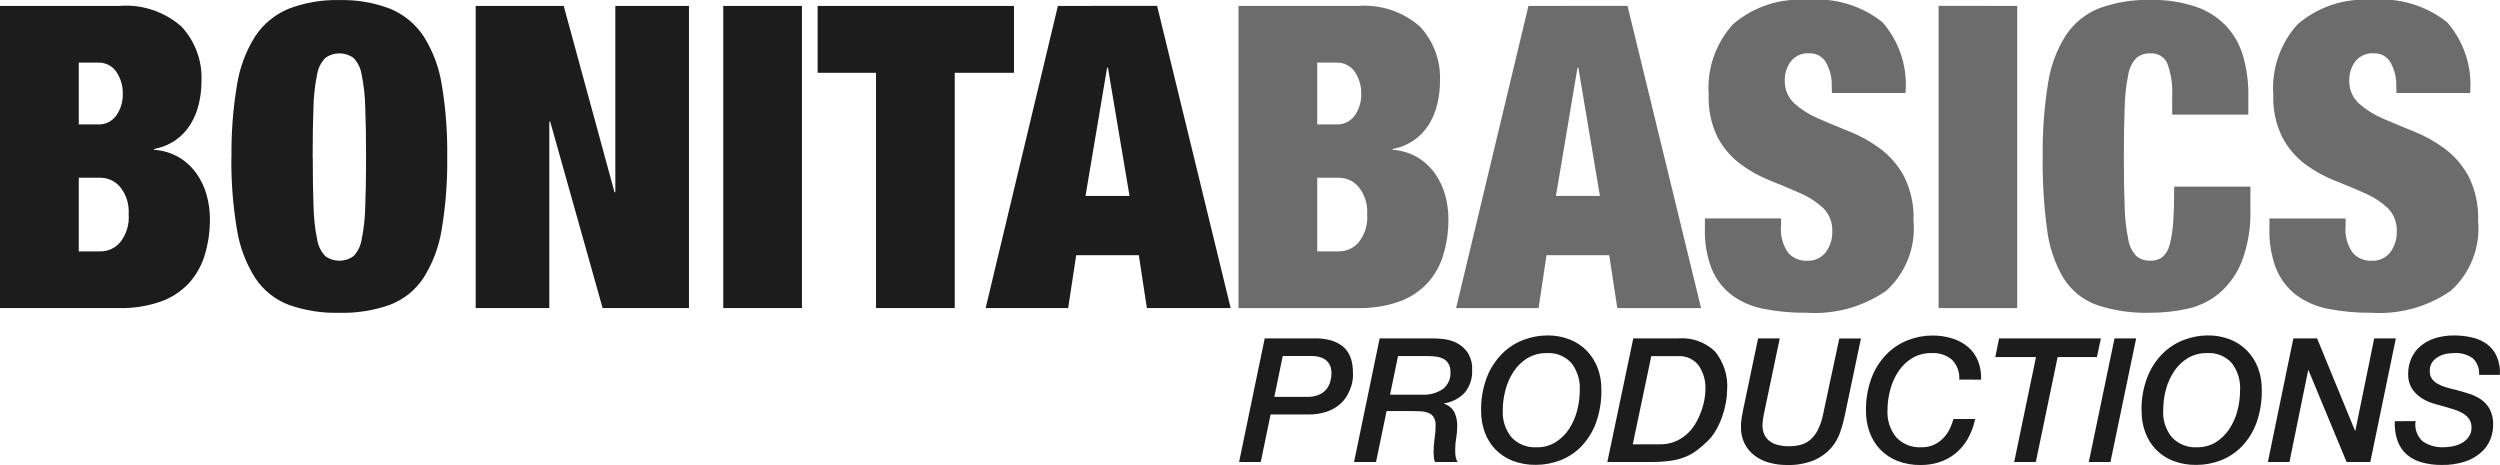
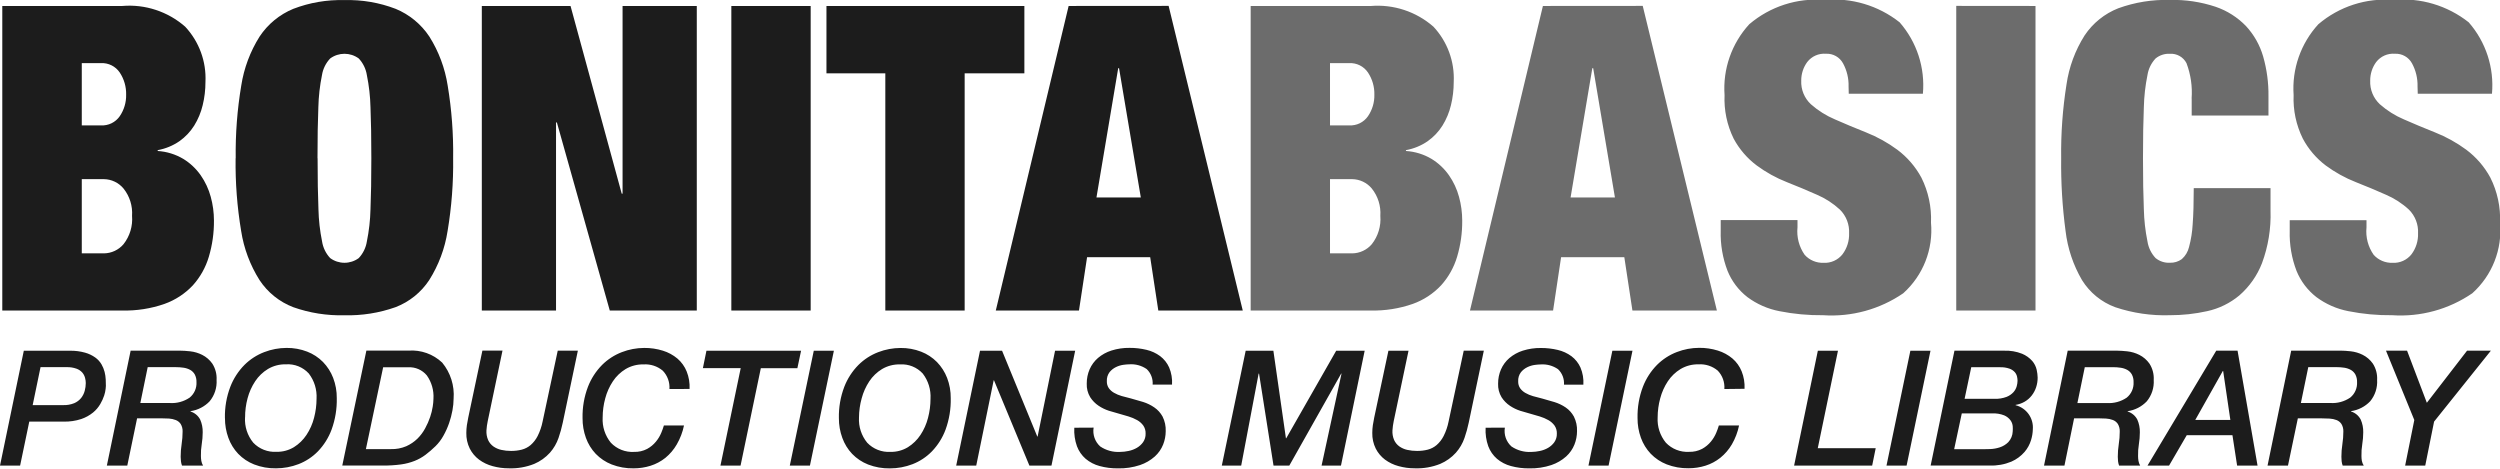
- <svg xmlns="http://www.w3.org/2000/svg" width="129.962" height="24.169" viewBox="0 0 129.962 24.169">
-   <g id="Logo" transform="translate(-894.705 -61.984)">
-     <path id="Path_9" data-name="Path 9" d="M83.451,2.574h2.583a2.96,2.96,0,0,1,.846.1,1.846,1.846,0,0,1,.567.27,1.244,1.244,0,0,1,.347.378,1.672,1.672,0,0,1,.175.427,2.122,2.122,0,0,1,.063.423q.009.207.009.36,0,.009-.013.162a1.884,1.884,0,0,1-.081.373,2.458,2.458,0,0,1-.212.477,1.752,1.752,0,0,1-.4.477,2.134,2.134,0,0,1-.661.365,2.934,2.934,0,0,1-.986.144H83.757L83.244,9H82.119Zm.5,3.042h1.7a1.515,1.515,0,0,0,.625-.113,1,1,0,0,0,.387-.293,1.113,1.113,0,0,0,.2-.4,1.7,1.7,0,0,0,.059-.437,1.128,1.128,0,0,0-.04-.288.747.747,0,0,0-.153-.288.8.8,0,0,0-.324-.22,1.5,1.5,0,0,0-.553-.085H84.387ZM89.966,5.5h1.647a1.765,1.765,0,0,0,1.112-.3,1.04,1.04,0,0,0,.382-.868.859.859,0,0,0-.095-.428.659.659,0,0,0-.257-.257,1.091,1.091,0,0,0-.369-.121,2.87,2.87,0,0,0-.432-.031H90.381Zm-.54-2.925h2.781q.207,0,.549.036a1.975,1.975,0,0,1,.671.2,1.543,1.543,0,0,1,.567.491,1.531,1.531,0,0,1,.239.913A1.713,1.713,0,0,1,93.846,5.4a1.844,1.844,0,0,1-1.071.554v.018a.916.916,0,0,1,.544.455,1.668,1.668,0,0,1,.14.707A4.154,4.154,0,0,1,93.4,7.8a3.552,3.552,0,0,0-.045.666,1.64,1.64,0,0,0,.022.27A.783.783,0,0,0,93.477,9H92.3a1.1,1.1,0,0,1-.058-.243,2.2,2.2,0,0,1-.014-.252A4.581,4.581,0,0,1,92.28,7.8a4.523,4.523,0,0,0,.054-.7.766.766,0,0,0-.1-.432.583.583,0,0,0-.274-.22,1.265,1.265,0,0,0-.387-.081q-.216-.014-.441-.014H89.786L89.238,9H88.095Zm6.4,3.735a2.043,2.043,0,0,0,.459,1.413,1.66,1.66,0,0,0,1.305.513,1.807,1.807,0,0,0,.977-.261,2.311,2.311,0,0,0,.7-.684,3.125,3.125,0,0,0,.423-.954,4.2,4.2,0,0,0,.139-1.071,2.112,2.112,0,0,0-.437-1.413,1.59,1.59,0,0,0-1.282-.513,1.888,1.888,0,0,0-1,.261,2.274,2.274,0,0,0-.711.684,3.207,3.207,0,0,0-.428.954A4.075,4.075,0,0,0,95.826,6.309ZM94.7,6.345A4.637,4.637,0,0,1,95,4.595a3.569,3.569,0,0,1,.792-1.224A3.179,3.179,0,0,1,96.9,2.655a3.488,3.488,0,0,1,1.246-.234,3.1,3.1,0,0,1,1.152.207,2.516,2.516,0,0,1,.887.581,2.642,2.642,0,0,1,.567.886,3.063,3.063,0,0,1,.2,1.134,4.823,4.823,0,0,1-.288,1.755A3.527,3.527,0,0,1,99.9,8.2a3.056,3.056,0,0,1-1.089.715,3.5,3.5,0,0,1-1.26.234,3.229,3.229,0,0,1-1.224-.216,2.524,2.524,0,0,1-.891-.594,2.557,2.557,0,0,1-.549-.891A3.178,3.178,0,0,1,94.7,6.345Zm7.884,1.737h1.4a2.029,2.029,0,0,0,.851-.166,2.166,2.166,0,0,0,.625-.423,2.435,2.435,0,0,0,.437-.58,3.976,3.976,0,0,0,.279-.635,3.453,3.453,0,0,0,.144-.585,3.158,3.158,0,0,0,.04-.437,2.036,2.036,0,0,0-.369-1.3,1.263,1.263,0,0,0-1.044-.459h-1.4Zm.027-5.508h2.358a2.479,2.479,0,0,1,1.881.67,2.83,2.83,0,0,1,.639,2.021,3.72,3.72,0,0,1-.063.643,4.73,4.73,0,0,1-.189.72,4.328,4.328,0,0,1-.315.7,2.533,2.533,0,0,1-.45.589,5.879,5.879,0,0,1-.558.481,2.673,2.673,0,0,1-.6.338,3.308,3.308,0,0,1-.76.2A7.2,7.2,0,0,1,103.521,9h-2.259Zm6.489,0h1.125L109.4,6.507q-.027.126-.045.257t-.027.266a1.2,1.2,0,0,0,.095.544.9.9,0,0,0,.292.355,1.227,1.227,0,0,0,.441.194,2.427,2.427,0,0,0,.549.058,2.355,2.355,0,0,0,.6-.072,1.262,1.262,0,0,0,.5-.257,1.68,1.68,0,0,0,.391-.5,3.174,3.174,0,0,0,.279-.814l.846-3.96h1.125l-.846,4.032a7,7,0,0,1-.234.846,2.464,2.464,0,0,1-.481.828,2.5,2.5,0,0,1-.878.626,3.485,3.485,0,0,1-1.422.247,3.342,3.342,0,0,1-.909-.122,2.271,2.271,0,0,1-.756-.365,1.785,1.785,0,0,1-.518-.616,1.883,1.883,0,0,1-.194-.877,2.96,2.96,0,0,1,.032-.437q.032-.212.076-.427Zm10.458,2.142a1.341,1.341,0,0,0-.373-1.026,1.513,1.513,0,0,0-1.076-.351,1.888,1.888,0,0,0-1,.261,2.274,2.274,0,0,0-.711.684,3.207,3.207,0,0,0-.428.954,4.075,4.075,0,0,0-.144,1.071,2.043,2.043,0,0,0,.459,1.413,1.66,1.66,0,0,0,1.305.513,1.472,1.472,0,0,0,.729-.167,1.68,1.68,0,0,0,.49-.4,1.966,1.966,0,0,0,.3-.49,3.867,3.867,0,0,0,.148-.414h1.125a3.529,3.529,0,0,1-.4,1.062,2.747,2.747,0,0,1-.644.747,2.563,2.563,0,0,1-.828.441,3.125,3.125,0,0,1-.949.144,3.229,3.229,0,0,1-1.224-.216,2.524,2.524,0,0,1-.891-.594,2.557,2.557,0,0,1-.549-.891,3.178,3.178,0,0,1-.189-1.107,4.637,4.637,0,0,1,.3-1.751,3.569,3.569,0,0,1,.792-1.224,3.179,3.179,0,0,1,1.107-.715,3.488,3.488,0,0,1,1.246-.234,3.4,3.4,0,0,1,1.044.153,2.338,2.338,0,0,1,.815.441,1.881,1.881,0,0,1,.517.72,2.328,2.328,0,0,1,.162.981Zm2.07-2.142h5.292l-.207.972h-2.043L123.537,9h-1.125l1.134-5.454h-2.115Zm6,0h1.125L127.416,9h-1.125Zm2.529,3.735a2.043,2.043,0,0,0,.459,1.413,1.66,1.66,0,0,0,1.3.513,1.807,1.807,0,0,0,.977-.261,2.311,2.311,0,0,0,.7-.684,3.125,3.125,0,0,0,.423-.954,4.2,4.2,0,0,0,.139-1.071,2.112,2.112,0,0,0-.436-1.413,1.59,1.59,0,0,0-1.283-.513,1.888,1.888,0,0,0-1,.261,2.274,2.274,0,0,0-.711.684,3.207,3.207,0,0,0-.427.954A4.075,4.075,0,0,0,130.161,6.309Zm-1.125.036a4.637,4.637,0,0,1,.3-1.751,3.569,3.569,0,0,1,.792-1.224,3.179,3.179,0,0,1,1.107-.715,3.488,3.488,0,0,1,1.246-.234,3.1,3.1,0,0,1,1.152.207,2.516,2.516,0,0,1,.886.581,2.642,2.642,0,0,1,.567.886,3.063,3.063,0,0,1,.2,1.134A4.823,4.823,0,0,1,135,6.984a3.527,3.527,0,0,1-.765,1.219,3.056,3.056,0,0,1-1.089.715,3.5,3.5,0,0,1-1.26.234,3.229,3.229,0,0,1-1.224-.216,2.524,2.524,0,0,1-.891-.594,2.557,2.557,0,0,1-.549-.891A3.178,3.178,0,0,1,129.036,6.345Zm7.893-3.771h1.233l1.971,4.8h.018l.981-4.8h1.125L140.925,9h-1.233l-1.98-4.77h-.018L136.722,9H135.6Zm6.354,4.3a1.164,1.164,0,0,0,.369,1.053,1.8,1.8,0,0,0,1.107.306,2.343,2.343,0,0,0,.481-.054,1.532,1.532,0,0,0,.464-.175,1.123,1.123,0,0,0,.346-.315.8.8,0,0,0,.14-.482.747.747,0,0,0-.131-.45,1.078,1.078,0,0,0-.342-.3,2.388,2.388,0,0,0-.49-.207q-.279-.085-.576-.166-.216-.054-.513-.148a2.316,2.316,0,0,1-.576-.279,1.645,1.645,0,0,1-.473-.481,1.36,1.36,0,0,1-.193-.756,1.97,1.97,0,0,1,.162-.8,1.775,1.775,0,0,1,.468-.635,2.186,2.186,0,0,1,.751-.414,3.2,3.2,0,0,1,1.012-.148,3.964,3.964,0,0,1,.945.108A2.085,2.085,0,0,1,147,2.88a1.626,1.626,0,0,1,.5.635,2.122,2.122,0,0,1,.162.958h-1.08a1.083,1.083,0,0,0-.333-.868,1.525,1.525,0,0,0-.981-.266,2.668,2.668,0,0,0-.324.027,1.367,1.367,0,0,0-.414.126,1.056,1.056,0,0,0-.36.283.773.773,0,0,0-.153.509.655.655,0,0,0,.108.387.919.919,0,0,0,.292.261,1.929,1.929,0,0,0,.428.18q.243.072.513.135.342.09.688.2a2.351,2.351,0,0,1,.63.3,1.472,1.472,0,0,1,.459.509,1.675,1.675,0,0,1,.176.819,2.04,2.04,0,0,1-.144.747,1.8,1.8,0,0,1-.464.666,2.4,2.4,0,0,1-.828.482,3.647,3.647,0,0,1-1.238.184,3.749,3.749,0,0,1-1.026-.13,2.026,2.026,0,0,1-.779-.4,1.734,1.734,0,0,1-.486-.707,2.655,2.655,0,0,1-.148-1.035Z" transform="translate(877 77)" fill="#1c1c1c" />
-     <path id="Path_8" data-name="Path 8" d="M-27.819-2.948V-6.776h1.144a1.335,1.335,0,0,1,1.012.484,2.025,2.025,0,0,1,.44,1.408,2.09,2.09,0,0,1-.44,1.463,1.347,1.347,0,0,1-1.012.473Zm0-6.6V-12.76h.99a1.1,1.1,0,0,1,.968.484,1.981,1.981,0,0,1,.33,1.144,1.893,1.893,0,0,1-.33,1.111,1.105,1.105,0,0,1-.968.473Zm-4.092-6.16V0h6.182a6.174,6.174,0,0,0,2.178-.341A3.713,3.713,0,0,0-22.088-1.3a3.826,3.826,0,0,0,.825-1.474A6.332,6.332,0,0,0-21-4.642a4.621,4.621,0,0,0-.165-1.221,3.579,3.579,0,0,0-.517-1.111,3.024,3.024,0,0,0-.9-.847,2.947,2.947,0,0,0-1.32-.407v-.044a2.875,2.875,0,0,0,1.122-.462,2.826,2.826,0,0,0,.759-.8,3.569,3.569,0,0,0,.44-1.056,5.015,5.015,0,0,0,.143-1.2,3.9,3.9,0,0,0-1.045-2.849,4.368,4.368,0,0,0-3.245-1.067ZM-14.289-12.5-15.411-5.83h2.288L-14.245-12.5Zm2.6-3.212L-7.865,0h-4.356l-.418-2.75H-15.9L-16.313,0H-20.6l3.762-15.708Zm10.626,4.532H2.761a4.927,4.927,0,0,0-1.2-3.685,5.462,5.462,0,0,0-3.883-1.155,5.323,5.323,0,0,0-3.872,1.254A4.9,4.9,0,0,0-7.469-11.11,4.634,4.634,0,0,0-7-8.866,4.228,4.228,0,0,0-5.808-7.48a6.805,6.805,0,0,0,1.551.858q.836.33,1.551.649a4.156,4.156,0,0,1,1.188.77,1.607,1.607,0,0,1,.473,1.221A1.707,1.707,0,0,1-1.386-2.9a1.165,1.165,0,0,1-.979.44,1.254,1.254,0,0,1-.968-.407A2.1,2.1,0,0,1-3.707-4.29v-.374h-3.96v.55a5.341,5.341,0,0,0,.352,2.068A3.274,3.274,0,0,0-6.292-.693a4.046,4.046,0,0,0,1.65.726A10.877,10.877,0,0,0-2.387.242,6.538,6.538,0,0,0,1.749-.891a4.367,4.367,0,0,0,1.43-3.641,4.759,4.759,0,0,0-.495-2.321A4.42,4.42,0,0,0,1.441-8.294,7.172,7.172,0,0,0-.165-9.185q-.858-.341-1.606-.671a4.563,4.563,0,0,1-1.243-.781,1.57,1.57,0,0,1-.5-1.221,1.6,1.6,0,0,1,.308-.957,1.11,1.11,0,0,1,.968-.429.948.948,0,0,1,.88.495,2.359,2.359,0,0,1,.286,1.2Zm5.544-4.532V0H8.569V-15.708Zm12.144,4.774v.88h3.96v-.99a7.126,7.126,0,0,0-.275-2.057,3.9,3.9,0,0,0-.88-1.562,3.952,3.952,0,0,0-1.573-1,6.922,6.922,0,0,0-2.354-.352,7.23,7.23,0,0,0-2.662.429,3.731,3.731,0,0,0-1.738,1.4,6.447,6.447,0,0,0-.935,2.53,22.383,22.383,0,0,0-.275,3.806A25.959,25.959,0,0,0,10.12-4.1a6.539,6.539,0,0,0,.847,2.53,3.4,3.4,0,0,0,1.716,1.4A8.031,8.031,0,0,0,15.5.242,8.8,8.8,0,0,0,17.424.033a3.878,3.878,0,0,0,1.661-.814,4.227,4.227,0,0,0,1.166-1.661,7.1,7.1,0,0,0,.44-2.706V-6.314h-3.96q0,1.122-.055,1.859a5.725,5.725,0,0,1-.187,1.177,1.2,1.2,0,0,1-.374.627.978.978,0,0,1-.616.187,1.076,1.076,0,0,1-.737-.242,1.615,1.615,0,0,1-.418-.858,9.415,9.415,0,0,1-.187-1.661q-.044-1.045-.044-2.629t.044-2.629a9.415,9.415,0,0,1,.187-1.661A1.615,1.615,0,0,1,14.762-13a1.076,1.076,0,0,1,.737-.242.9.9,0,0,1,.858.484A4.27,4.27,0,0,1,16.621-10.934Zm11.66-.242h3.828a4.927,4.927,0,0,0-1.2-3.685,5.462,5.462,0,0,0-3.883-1.155,5.323,5.323,0,0,0-3.872,1.254,4.9,4.9,0,0,0-1.276,3.652,4.634,4.634,0,0,0,.473,2.244A4.228,4.228,0,0,0,23.54-7.48a6.805,6.805,0,0,0,1.551.858q.836.33,1.551.649a4.156,4.156,0,0,1,1.188.77A1.607,1.607,0,0,1,28.3-3.982,1.707,1.707,0,0,1,27.962-2.9a1.165,1.165,0,0,1-.979.44,1.254,1.254,0,0,1-.968-.407,2.1,2.1,0,0,1-.374-1.419v-.374h-3.96v.55a5.341,5.341,0,0,0,.352,2.068A3.274,3.274,0,0,0,23.056-.693a4.046,4.046,0,0,0,1.65.726,10.877,10.877,0,0,0,2.255.209A6.538,6.538,0,0,0,31.1-.891a4.367,4.367,0,0,0,1.43-3.641,4.759,4.759,0,0,0-.5-2.321,4.42,4.42,0,0,0-1.243-1.441,7.172,7.172,0,0,0-1.606-.891q-.858-.341-1.606-.671a4.563,4.563,0,0,1-1.243-.781,1.57,1.57,0,0,1-.5-1.221,1.6,1.6,0,0,1,.308-.957,1.11,1.11,0,0,1,.968-.429.948.948,0,0,1,.88.495,2.359,2.359,0,0,1,.286,1.2Z" transform="translate(991 78)" fill="#6c6c6c" />
-     <path id="Path_7" data-name="Path 7" d="M5.8,18.052V14.224H6.941a1.335,1.335,0,0,1,1.012.484,2.025,2.025,0,0,1,.44,1.408,2.09,2.09,0,0,1-.44,1.463,1.347,1.347,0,0,1-1.012.473Zm0-6.6V8.24h.99a1.1,1.1,0,0,1,.968.484,1.981,1.981,0,0,1,.33,1.144,1.893,1.893,0,0,1-.33,1.111,1.105,1.105,0,0,1-.968.473ZM1.7,5.292V21H7.887a6.174,6.174,0,0,0,2.178-.341,3.713,3.713,0,0,0,1.463-.957,3.826,3.826,0,0,0,.825-1.474,6.332,6.332,0,0,0,.264-1.87,4.621,4.621,0,0,0-.165-1.221,3.579,3.579,0,0,0-.517-1.111,3.024,3.024,0,0,0-.9-.847,2.947,2.947,0,0,0-1.32-.407v-.044a2.875,2.875,0,0,0,1.122-.462,2.826,2.826,0,0,0,.759-.8,3.569,3.569,0,0,0,.44-1.056,5.015,5.015,0,0,0,.143-1.2,3.9,3.9,0,0,0-1.045-2.849A4.368,4.368,0,0,0,7.887,5.292Zm16.258,7.854q0-1.584.044-2.629a9.415,9.415,0,0,1,.187-1.661A1.615,1.615,0,0,1,18.612,8a1.243,1.243,0,0,1,1.474,0,1.615,1.615,0,0,1,.418.858,9.415,9.415,0,0,1,.187,1.661q.044,1.045.044,2.629t-.044,2.629a9.415,9.415,0,0,1-.187,1.661,1.615,1.615,0,0,1-.418.858,1.243,1.243,0,0,1-1.474,0,1.615,1.615,0,0,1-.418-.858,9.415,9.415,0,0,1-.187-1.661Q17.963,14.73,17.963,13.146Zm-4.224,0a21.049,21.049,0,0,0,.286,3.751,6.657,6.657,0,0,0,.946,2.53,3.643,3.643,0,0,0,1.738,1.4,7.33,7.33,0,0,0,2.64.418,7.33,7.33,0,0,0,2.64-.418,3.643,3.643,0,0,0,1.738-1.4,6.657,6.657,0,0,0,.946-2.53,21.049,21.049,0,0,0,.286-3.751A21.049,21.049,0,0,0,24.673,9.4a6.657,6.657,0,0,0-.946-2.53,3.846,3.846,0,0,0-1.738-1.43,6.846,6.846,0,0,0-2.64-.451,6.846,6.846,0,0,0-2.64.451,3.846,3.846,0,0,0-1.738,1.43,6.657,6.657,0,0,0-.946,2.53A21.049,21.049,0,0,0,13.739,13.146ZM26.433,5.292V21h3.828V11.3h.044L33.033,21h4.488V5.292H33.693v9.68h-.044l-2.64-9.68Zm12.87,0V21h4.092V5.292Zm7.942,3.476V21h4.092V8.768h3.08V5.292H44.209V8.768ZM59.257,8.5,58.135,15.17h2.288L59.3,8.5Zm2.6-3.212L65.681,21H61.325l-.418-2.75H57.651L57.233,21h-4.29L56.7,5.292Z" transform="translate(893 57)" fill="#1c1c1c" />
+ <svg xmlns="http://www.w3.org/2000/svg" width="128.945" height="24.157" viewBox="0 0 128.945 24.157">
+   <g id="Group_3" data-name="Group 3" transform="translate(-894.582 -61.984)">
+     <g id="Logo">
+       <g id="Group_2" data-name="Group 2">
+         <path id="Path_8" data-name="Path 8" d="M-27.819-2.948V-6.776h1.144a1.335,1.335,0,0,1,1.012.484,2.025,2.025,0,0,1,.44,1.408,2.09,2.09,0,0,1-.44,1.463,1.347,1.347,0,0,1-1.012.473Zm0-6.6V-12.76h.99a1.1,1.1,0,0,1,.968.484,1.981,1.981,0,0,1,.33,1.144,1.893,1.893,0,0,1-.33,1.111,1.105,1.105,0,0,1-.968.473Zm-4.092-6.16V0h6.182a6.174,6.174,0,0,0,2.178-.341A3.713,3.713,0,0,0-22.088-1.3a3.826,3.826,0,0,0,.825-1.474A6.332,6.332,0,0,0-21-4.642a4.621,4.621,0,0,0-.165-1.221,3.579,3.579,0,0,0-.517-1.111,3.024,3.024,0,0,0-.9-.847,2.947,2.947,0,0,0-1.32-.407v-.044a2.875,2.875,0,0,0,1.122-.462,2.826,2.826,0,0,0,.759-.8,3.569,3.569,0,0,0,.44-1.056,5.015,5.015,0,0,0,.143-1.2,3.9,3.9,0,0,0-1.045-2.849,4.368,4.368,0,0,0-3.245-1.067ZM-14.289-12.5-15.411-5.83h2.288L-14.245-12.5Zm2.6-3.212L-7.865,0h-4.356l-.418-2.75H-15.9L-16.313,0H-20.6l3.762-15.708Zm10.626,4.532H2.761a4.927,4.927,0,0,0-1.2-3.685,5.462,5.462,0,0,0-3.883-1.155,5.323,5.323,0,0,0-3.872,1.254A4.9,4.9,0,0,0-7.469-11.11,4.634,4.634,0,0,0-7-8.866,4.228,4.228,0,0,0-5.808-7.48a6.805,6.805,0,0,0,1.551.858q.836.33,1.551.649a4.156,4.156,0,0,1,1.188.77,1.607,1.607,0,0,1,.473,1.221A1.707,1.707,0,0,1-1.386-2.9a1.165,1.165,0,0,1-.979.44,1.254,1.254,0,0,1-.968-.407A2.1,2.1,0,0,1-3.707-4.29v-.374h-3.96v.55a5.341,5.341,0,0,0,.352,2.068A3.274,3.274,0,0,0-6.292-.693a4.046,4.046,0,0,0,1.65.726A10.877,10.877,0,0,0-2.387.242,6.538,6.538,0,0,0,1.749-.891a4.367,4.367,0,0,0,1.43-3.641,4.759,4.759,0,0,0-.495-2.321A4.42,4.42,0,0,0,1.441-8.294,7.172,7.172,0,0,0-.165-9.185q-.858-.341-1.606-.671a4.563,4.563,0,0,1-1.243-.781,1.57,1.57,0,0,1-.5-1.221,1.6,1.6,0,0,1,.308-.957,1.11,1.11,0,0,1,.968-.429.948.948,0,0,1,.88.495,2.359,2.359,0,0,1,.286,1.2Zm5.544-4.532V0H8.569V-15.708Zm12.144,4.774v.88h3.96v-.99a7.126,7.126,0,0,0-.275-2.057,3.9,3.9,0,0,0-.88-1.562,3.952,3.952,0,0,0-1.573-1,6.922,6.922,0,0,0-2.354-.352,7.23,7.23,0,0,0-2.662.429,3.731,3.731,0,0,0-1.738,1.4,6.447,6.447,0,0,0-.935,2.53,22.383,22.383,0,0,0-.275,3.806A25.959,25.959,0,0,0,10.12-4.1a6.539,6.539,0,0,0,.847,2.53,3.4,3.4,0,0,0,1.716,1.4A8.031,8.031,0,0,0,15.5.242,8.8,8.8,0,0,0,17.424.033a3.878,3.878,0,0,0,1.661-.814,4.227,4.227,0,0,0,1.166-1.661,7.1,7.1,0,0,0,.44-2.706V-6.314h-3.96q0,1.122-.055,1.859a5.725,5.725,0,0,1-.187,1.177,1.2,1.2,0,0,1-.374.627.978.978,0,0,1-.616.187,1.076,1.076,0,0,1-.737-.242,1.615,1.615,0,0,1-.418-.858,9.415,9.415,0,0,1-.187-1.661q-.044-1.045-.044-2.629t.044-2.629a9.415,9.415,0,0,1,.187-1.661A1.615,1.615,0,0,1,14.762-13a1.076,1.076,0,0,1,.737-.242.9.9,0,0,1,.858.484A4.27,4.27,0,0,1,16.621-10.934Zm11.66-.242h3.828a4.927,4.927,0,0,0-1.2-3.685,5.462,5.462,0,0,0-3.883-1.155,5.323,5.323,0,0,0-3.872,1.254,4.9,4.9,0,0,0-1.276,3.652,4.634,4.634,0,0,0,.473,2.244A4.228,4.228,0,0,0,23.54-7.48a6.805,6.805,0,0,0,1.551.858q.836.33,1.551.649a4.156,4.156,0,0,1,1.188.77A1.607,1.607,0,0,1,28.3-3.982,1.707,1.707,0,0,1,27.962-2.9a1.165,1.165,0,0,1-.979.44,1.254,1.254,0,0,1-.968-.407,2.1,2.1,0,0,1-.374-1.419v-.374h-3.96v.55a5.341,5.341,0,0,0,.352,2.068A3.274,3.274,0,0,0,23.056-.693a4.046,4.046,0,0,0,1.65.726,10.877,10.877,0,0,0,2.255.209A6.538,6.538,0,0,0,31.1-.891a4.367,4.367,0,0,0,1.43-3.641,4.759,4.759,0,0,0-.5-2.321,4.42,4.42,0,0,0-1.243-1.441,7.172,7.172,0,0,0-1.606-.891q-.858-.341-1.606-.671a4.563,4.563,0,0,1-1.243-.781,1.57,1.57,0,0,1-.5-1.221,1.6,1.6,0,0,1,.308-.957,1.11,1.11,0,0,1,.968-.429.948.948,0,0,1,.88.495,2.359,2.359,0,0,1,.286,1.2Z" transform="translate(991 78)" fill="#6c6c6c" />
+         <path id="Path_7" data-name="Path 7" d="M5.8,18.052V14.224H6.941a1.335,1.335,0,0,1,1.012.484,2.025,2.025,0,0,1,.44,1.408,2.09,2.09,0,0,1-.44,1.463,1.347,1.347,0,0,1-1.012.473Zm0-6.6V8.24h.99a1.1,1.1,0,0,1,.968.484,1.981,1.981,0,0,1,.33,1.144,1.893,1.893,0,0,1-.33,1.111,1.105,1.105,0,0,1-.968.473ZM1.7,5.292V21H7.887a6.174,6.174,0,0,0,2.178-.341,3.713,3.713,0,0,0,1.463-.957,3.826,3.826,0,0,0,.825-1.474,6.332,6.332,0,0,0,.264-1.87,4.621,4.621,0,0,0-.165-1.221,3.579,3.579,0,0,0-.517-1.111,3.024,3.024,0,0,0-.9-.847,2.947,2.947,0,0,0-1.32-.407v-.044a2.875,2.875,0,0,0,1.122-.462,2.826,2.826,0,0,0,.759-.8,3.569,3.569,0,0,0,.44-1.056,5.015,5.015,0,0,0,.143-1.2,3.9,3.9,0,0,0-1.045-2.849A4.368,4.368,0,0,0,7.887,5.292Zm16.258,7.854q0-1.584.044-2.629a9.415,9.415,0,0,1,.187-1.661A1.615,1.615,0,0,1,18.612,8a1.243,1.243,0,0,1,1.474,0,1.615,1.615,0,0,1,.418.858,9.415,9.415,0,0,1,.187,1.661q.044,1.045.044,2.629t-.044,2.629a9.415,9.415,0,0,1-.187,1.661,1.615,1.615,0,0,1-.418.858,1.243,1.243,0,0,1-1.474,0,1.615,1.615,0,0,1-.418-.858,9.415,9.415,0,0,1-.187-1.661Q17.963,14.73,17.963,13.146Zm-4.224,0a21.049,21.049,0,0,0,.286,3.751,6.657,6.657,0,0,0,.946,2.53,3.643,3.643,0,0,0,1.738,1.4,7.33,7.33,0,0,0,2.64.418,7.33,7.33,0,0,0,2.64-.418,3.643,3.643,0,0,0,1.738-1.4,6.657,6.657,0,0,0,.946-2.53,21.049,21.049,0,0,0,.286-3.751A21.049,21.049,0,0,0,24.673,9.4a6.657,6.657,0,0,0-.946-2.53,3.846,3.846,0,0,0-1.738-1.43,6.846,6.846,0,0,0-2.64-.451,6.846,6.846,0,0,0-2.64.451,3.846,3.846,0,0,0-1.738,1.43,6.657,6.657,0,0,0-.946,2.53A21.049,21.049,0,0,0,13.739,13.146ZM26.433,5.292V21h3.828V11.3h.044L33.033,21h4.488V5.292H33.693v9.68h-.044l-2.64-9.68Zm12.87,0V21h4.092V5.292Zm7.942,3.476V21h4.092V8.768h3.08V5.292H44.209V8.768ZM59.257,8.5,58.135,15.17h2.288L59.3,8.5Zm2.6-3.212L65.681,21H61.325l-.418-2.75H57.651L57.233,21h-4.29L56.7,5.292Z" transform="translate(893 57)" fill="#1c1c1c" />
+       </g>
+       <g id="Group_1" data-name="Group 1" transform="translate(16.705)">
+         <path id="Path_9" data-name="Path 9" d="M1.81,2.074H4.192a2.73,2.73,0,0,1,.78.1,1.7,1.7,0,0,1,.523.249,1.147,1.147,0,0,1,.32.349,1.542,1.542,0,0,1,.162.394,1.957,1.957,0,0,1,.058.39q.008.191.008.332,0,.008-.012.149a1.737,1.737,0,0,1-.075.344,2.266,2.266,0,0,1-.2.44,1.616,1.616,0,0,1-.374.44,1.968,1.968,0,0,1-.61.336,2.706,2.706,0,0,1-.909.133H2.092L1.619,8H.582Zm.457,2.805H3.835a1.4,1.4,0,0,0,.577-.1.924.924,0,0,0,.357-.27,1.027,1.027,0,0,0,.183-.369,1.565,1.565,0,0,0,.054-.4,1.04,1.04,0,0,0-.037-.266A.689.689,0,0,0,4.827,3.2a.741.741,0,0,0-.3-.2,1.383,1.383,0,0,0-.51-.079H2.673Zm5.553-.108H9.338a1.628,1.628,0,0,0,1.025-.278.959.959,0,0,0,.353-.8.792.792,0,0,0-.087-.394.608.608,0,0,0-.237-.237,1.006,1.006,0,0,0-.34-.112,2.646,2.646,0,0,0-.4-.029H8.2Zm-.5-2.7H9.886q.191,0,.506.033a1.822,1.822,0,0,1,.618.183,1.423,1.423,0,0,1,.523.452,1.412,1.412,0,0,1,.22.842,1.58,1.58,0,0,1-.357,1.1,1.7,1.7,0,0,1-.988.51v.017a.845.845,0,0,1,.5.419,1.538,1.538,0,0,1,.129.652,3.831,3.831,0,0,1-.05.614,3.276,3.276,0,0,0-.042.614,1.512,1.512,0,0,0,.021.249A.722.722,0,0,0,11.056,8H9.969a1.012,1.012,0,0,1-.054-.224A2.033,2.033,0,0,1,9.9,7.543a4.225,4.225,0,0,1,.05-.652A4.171,4.171,0,0,0,10,6.249a.707.707,0,0,0-.1-.4.537.537,0,0,0-.253-.2A1.166,1.166,0,0,0,9.3,5.572Q9.1,5.56,8.89,5.56H7.653L7.147,8H6.093Zm5.9,3.444a1.884,1.884,0,0,0,.423,1.3,1.531,1.531,0,0,0,1.2.473,1.666,1.666,0,0,0,.9-.241,2.131,2.131,0,0,0,.647-.631,2.882,2.882,0,0,0,.39-.88,3.872,3.872,0,0,0,.129-.988,1.948,1.948,0,0,0-.4-1.3,1.467,1.467,0,0,0-1.183-.473,1.741,1.741,0,0,0-.925.241,2.1,2.1,0,0,0-.656.631,2.958,2.958,0,0,0-.394.88A3.758,3.758,0,0,0,13.223,5.518Zm-1.037.033a4.276,4.276,0,0,1,.278-1.614,3.291,3.291,0,0,1,.73-1.129,2.931,2.931,0,0,1,1.021-.66,3.217,3.217,0,0,1,1.15-.216,2.858,2.858,0,0,1,1.062.191,2.32,2.32,0,0,1,.818.535,2.437,2.437,0,0,1,.523.818,2.825,2.825,0,0,1,.187,1.046,4.448,4.448,0,0,1-.266,1.619,3.253,3.253,0,0,1-.705,1.125,2.819,2.819,0,0,1-1,.66,3.228,3.228,0,0,1-1.162.216,2.978,2.978,0,0,1-1.129-.2,2.328,2.328,0,0,1-.822-.548,2.358,2.358,0,0,1-.506-.822A2.93,2.93,0,0,1,12.185,5.552Zm7.271,1.6h1.295A1.872,1.872,0,0,0,21.535,7a2,2,0,0,0,.577-.39,2.246,2.246,0,0,0,.4-.535,3.667,3.667,0,0,0,.257-.585,3.184,3.184,0,0,0,.133-.54,2.912,2.912,0,0,0,.037-.4,1.878,1.878,0,0,0-.34-1.2,1.165,1.165,0,0,0-.963-.423H20.344Zm.025-5.08h2.175a2.286,2.286,0,0,1,1.735.618,2.61,2.61,0,0,1,.589,1.863,3.43,3.43,0,0,1-.058.593,4.362,4.362,0,0,1-.174.664,3.991,3.991,0,0,1-.291.647A2.336,2.336,0,0,1,23.041,7a5.421,5.421,0,0,1-.515.444,2.465,2.465,0,0,1-.556.311,3.05,3.05,0,0,1-.7.183,6.641,6.641,0,0,1-.95.058H18.236Zm5.984,0H26.5L25.739,5.7q-.025.116-.042.237t-.025.245a1.1,1.1,0,0,0,.087.5.826.826,0,0,0,.27.328,1.132,1.132,0,0,0,.407.178,2.238,2.238,0,0,0,.506.054,2.171,2.171,0,0,0,.552-.066,1.163,1.163,0,0,0,.457-.237,1.549,1.549,0,0,0,.361-.465,2.927,2.927,0,0,0,.257-.751l.78-3.652h1.038l-.78,3.718a6.455,6.455,0,0,1-.216.78,2.273,2.273,0,0,1-.444.764,2.308,2.308,0,0,1-.809.577,3.214,3.214,0,0,1-1.311.228,3.082,3.082,0,0,1-.838-.112,2.094,2.094,0,0,1-.7-.336,1.646,1.646,0,0,1-.477-.569,1.737,1.737,0,0,1-.178-.809,2.73,2.73,0,0,1,.029-.4q.029-.2.071-.394ZM35.11,4.049a1.237,1.237,0,0,0-.344-.946,1.4,1.4,0,0,0-.992-.324,1.741,1.741,0,0,0-.925.241,2.1,2.1,0,0,0-.656.631,2.958,2.958,0,0,0-.394.88,3.758,3.758,0,0,0-.133.988,1.884,1.884,0,0,0,.423,1.3,1.531,1.531,0,0,0,1.2.473,1.357,1.357,0,0,0,.672-.154,1.55,1.55,0,0,0,.452-.374,1.813,1.813,0,0,0,.274-.452,3.567,3.567,0,0,0,.137-.382h1.037a3.254,3.254,0,0,1-.374.979A2.533,2.533,0,0,1,34.9,7.6a2.364,2.364,0,0,1-.764.407,2.882,2.882,0,0,1-.876.133,2.978,2.978,0,0,1-1.129-.2,2.328,2.328,0,0,1-.822-.548,2.358,2.358,0,0,1-.506-.822,2.93,2.93,0,0,1-.174-1.021,4.276,4.276,0,0,1,.278-1.614,3.291,3.291,0,0,1,.73-1.129,2.931,2.931,0,0,1,1.021-.66,3.217,3.217,0,0,1,1.15-.216,3.138,3.138,0,0,1,.963.141,2.156,2.156,0,0,1,.751.407A1.735,1.735,0,0,1,36,3.145a2.147,2.147,0,0,1,.149.9Zm1.909-1.975H41.9l-.191.9H39.824L38.778,8H37.741l1.046-5.03H36.836Zm5.536,0h1.037L42.356,8H41.318Zm2.332,3.444a1.884,1.884,0,0,0,.423,1.3,1.531,1.531,0,0,0,1.2.473,1.666,1.666,0,0,0,.9-.241,2.131,2.131,0,0,0,.647-.631,2.882,2.882,0,0,0,.39-.88,3.872,3.872,0,0,0,.129-.988,1.948,1.948,0,0,0-.4-1.3A1.467,1.467,0,0,0,47,2.779a1.741,1.741,0,0,0-.925.241,2.1,2.1,0,0,0-.656.631,2.958,2.958,0,0,0-.394.88A3.758,3.758,0,0,0,44.887,5.518Zm-1.037.033a4.276,4.276,0,0,1,.278-1.614,3.291,3.291,0,0,1,.73-1.129,2.931,2.931,0,0,1,1.021-.66,3.217,3.217,0,0,1,1.15-.216,2.858,2.858,0,0,1,1.062.191,2.321,2.321,0,0,1,.818.535,2.437,2.437,0,0,1,.523.818,2.825,2.825,0,0,1,.187,1.046,4.448,4.448,0,0,1-.266,1.619,3.253,3.253,0,0,1-.706,1.125,2.819,2.819,0,0,1-1,.66,3.228,3.228,0,0,1-1.162.216,2.978,2.978,0,0,1-1.129-.2,2.328,2.328,0,0,1-.822-.548,2.358,2.358,0,0,1-.506-.822A2.93,2.93,0,0,1,43.85,5.552Zm7.279-3.478h1.137L54.083,6.5H54.1L55,2.074h1.037L54.814,8H53.677L51.851,3.6h-.017l-.9,4.4H49.9Zm5.86,3.967a1.073,1.073,0,0,0,.34.971,1.657,1.657,0,0,0,1.021.282,2.161,2.161,0,0,0,.444-.05,1.413,1.413,0,0,0,.427-.162,1.036,1.036,0,0,0,.32-.291.74.74,0,0,0,.129-.444.689.689,0,0,0-.12-.415.994.994,0,0,0-.315-.278,2.2,2.2,0,0,0-.452-.191q-.257-.079-.531-.154-.2-.05-.473-.137a2.136,2.136,0,0,1-.531-.257,1.517,1.517,0,0,1-.436-.444,1.254,1.254,0,0,1-.178-.7,1.817,1.817,0,0,1,.149-.739,1.637,1.637,0,0,1,.432-.585,2.016,2.016,0,0,1,.693-.382,2.947,2.947,0,0,1,.934-.137,3.655,3.655,0,0,1,.872.1,1.923,1.923,0,0,1,.705.324,1.5,1.5,0,0,1,.465.585,1.957,1.957,0,0,1,.149.884h-1a1,1,0,0,0-.307-.8,1.407,1.407,0,0,0-.9-.245,2.46,2.46,0,0,0-.3.025,1.261,1.261,0,0,0-.382.116.974.974,0,0,0-.332.261.713.713,0,0,0-.141.469.6.6,0,0,0,.1.357.847.847,0,0,0,.27.241,1.779,1.779,0,0,0,.394.166q.224.066.473.124.315.083.635.183A2.168,2.168,0,0,1,60.122,5a1.358,1.358,0,0,1,.423.469,1.544,1.544,0,0,1,.162.755,1.881,1.881,0,0,1-.133.689,1.66,1.66,0,0,1-.427.614,2.216,2.216,0,0,1-.764.444,3.363,3.363,0,0,1-1.141.17,3.457,3.457,0,0,1-.946-.12,1.868,1.868,0,0,1-.718-.373A1.6,1.6,0,0,1,56.129,7a2.449,2.449,0,0,1-.137-.955Zm7.843-3.967H66.26l.647,4.515h.017L69.5,2.074h1.469L69.746,8h-1l1.029-4.748h-.017L67.081,8h-.813l-.747-4.748H65.5L64.6,8h-1Zm7.362,0h1.037L72.468,5.7q-.025.116-.041.237t-.025.245a1.1,1.1,0,0,0,.087.5.826.826,0,0,0,.27.328,1.132,1.132,0,0,0,.407.178,2.238,2.238,0,0,0,.506.054,2.172,2.172,0,0,0,.552-.066,1.163,1.163,0,0,0,.456-.237,1.549,1.549,0,0,0,.361-.465,2.927,2.927,0,0,0,.257-.751l.78-3.652h1.037l-.78,3.718a6.457,6.457,0,0,1-.216.78,2.273,2.273,0,0,1-.444.764,2.308,2.308,0,0,1-.809.577,3.214,3.214,0,0,1-1.311.228,3.082,3.082,0,0,1-.838-.112,2.094,2.094,0,0,1-.7-.336,1.646,1.646,0,0,1-.477-.569,1.737,1.737,0,0,1-.178-.809,2.729,2.729,0,0,1,.029-.4q.029-.2.071-.394ZM78.2,6.041a1.073,1.073,0,0,0,.34.971,1.657,1.657,0,0,0,1.021.282,2.161,2.161,0,0,0,.444-.05,1.413,1.413,0,0,0,.427-.162,1.036,1.036,0,0,0,.32-.291.74.74,0,0,0,.129-.444.689.689,0,0,0-.12-.415.994.994,0,0,0-.315-.278A2.2,2.2,0,0,0,80,5.464q-.257-.079-.531-.154-.2-.05-.473-.137a2.135,2.135,0,0,1-.531-.257,1.517,1.517,0,0,1-.436-.444,1.254,1.254,0,0,1-.178-.7A1.817,1.817,0,0,1,78,3.037a1.637,1.637,0,0,1,.432-.585,2.016,2.016,0,0,1,.693-.382,2.947,2.947,0,0,1,.934-.137,3.655,3.655,0,0,1,.871.1,1.923,1.923,0,0,1,.705.324,1.5,1.5,0,0,1,.465.585,1.957,1.957,0,0,1,.149.884h-1a1,1,0,0,0-.307-.8,1.407,1.407,0,0,0-.9-.245,2.46,2.46,0,0,0-.3.025,1.261,1.261,0,0,0-.382.116.974.974,0,0,0-.332.261.713.713,0,0,0-.141.469.6.6,0,0,0,.1.357.847.847,0,0,0,.27.241,1.779,1.779,0,0,0,.394.166q.224.066.473.124.315.083.635.183A2.168,2.168,0,0,1,81.337,5a1.358,1.358,0,0,1,.423.469,1.544,1.544,0,0,1,.162.755,1.881,1.881,0,0,1-.133.689,1.66,1.66,0,0,1-.427.614,2.216,2.216,0,0,1-.764.444,3.363,3.363,0,0,1-1.141.17,3.457,3.457,0,0,1-.946-.12,1.868,1.868,0,0,1-.718-.373A1.6,1.6,0,0,1,77.344,7a2.449,2.449,0,0,1-.137-.955Zm5.544-3.967h1.038L83.549,8H82.511Zm5.777,1.975A1.237,1.237,0,0,0,89.18,3.1a1.4,1.4,0,0,0-.992-.324,1.741,1.741,0,0,0-.925.241,2.1,2.1,0,0,0-.656.631,2.958,2.958,0,0,0-.394.88,3.758,3.758,0,0,0-.133.988,1.884,1.884,0,0,0,.423,1.3,1.531,1.531,0,0,0,1.2.473,1.357,1.357,0,0,0,.672-.154,1.55,1.55,0,0,0,.452-.374,1.814,1.814,0,0,0,.274-.452,3.565,3.565,0,0,0,.137-.382H90.28a3.254,3.254,0,0,1-.373.979,2.533,2.533,0,0,1-.593.689,2.364,2.364,0,0,1-.764.407,2.882,2.882,0,0,1-.876.133,2.978,2.978,0,0,1-1.129-.2,2.328,2.328,0,0,1-.822-.548,2.359,2.359,0,0,1-.506-.822,2.93,2.93,0,0,1-.174-1.021,4.277,4.277,0,0,1,.278-1.614,3.291,3.291,0,0,1,.73-1.129,2.931,2.931,0,0,1,1.021-.66,3.217,3.217,0,0,1,1.15-.216,3.138,3.138,0,0,1,.963.141,2.156,2.156,0,0,1,.751.407,1.735,1.735,0,0,1,.477.664,2.147,2.147,0,0,1,.149.9Zm4.822-1.975h1.038L94.339,7.1h2.988l-.183.9H93.118Zm4.772,0h1.038L98.92,8H97.883Zm2.258,5.08h1.486q.133,0,.373-.008a1.827,1.827,0,0,0,.49-.087,1.106,1.106,0,0,0,.444-.27.858.858,0,0,0,.228-.556,1.754,1.754,0,0,0,0-.266.621.621,0,0,0-.116-.307.794.794,0,0,0-.324-.253,1.484,1.484,0,0,0-.618-.1h-1.569Zm.539-2.6h1.552a1.582,1.582,0,0,0,.614-.1.957.957,0,0,0,.357-.245.762.762,0,0,0,.166-.307,1.146,1.146,0,0,0,.042-.278,1.061,1.061,0,0,0-.025-.212.542.542,0,0,0-.116-.232A.674.674,0,0,0,104.232,3a1.348,1.348,0,0,0-.5-.075h-1.477Zm-.523-2.482h2.556a2.28,2.28,0,0,1,.934.158,1.445,1.445,0,0,1,.523.373,1.047,1.047,0,0,1,.228.456,2.04,2.04,0,0,1,.05.4,1.578,1.578,0,0,1-.079.5,1.412,1.412,0,0,1-.228.427,1.275,1.275,0,0,1-.361.315,1.335,1.335,0,0,1-.469.166v.017a1.185,1.185,0,0,1,.888,1.245,2.056,2.056,0,0,1-.091.552,1.688,1.688,0,0,1-.336.614,1.924,1.924,0,0,1-.681.5,2.649,2.649,0,0,1-1.116.2h-3.046Zm6.341,2.7h1.519a1.628,1.628,0,0,0,1.025-.278.959.959,0,0,0,.353-.8.792.792,0,0,0-.087-.394.608.608,0,0,0-.237-.237,1.006,1.006,0,0,0-.34-.112,2.647,2.647,0,0,0-.4-.029h-1.452Zm-.5-2.7H109.8q.191,0,.506.033a1.822,1.822,0,0,1,.618.183,1.423,1.423,0,0,1,.523.452,1.412,1.412,0,0,1,.22.842,1.58,1.58,0,0,1-.357,1.1,1.7,1.7,0,0,1-.988.51v.017a.845.845,0,0,1,.5.419,1.538,1.538,0,0,1,.129.652,3.832,3.832,0,0,1-.05.614,3.276,3.276,0,0,0-.042.614,1.512,1.512,0,0,0,.021.249.722.722,0,0,0,.087.241h-1.087a1.012,1.012,0,0,1-.054-.224,2.032,2.032,0,0,1-.012-.232,4.226,4.226,0,0,1,.05-.652,4.171,4.171,0,0,0,.05-.643.707.707,0,0,0-.1-.4.537.537,0,0,0-.253-.2,1.166,1.166,0,0,0-.357-.075q-.2-.012-.407-.012h-1.237L107.062,8h-1.054Zm7.661,0h1.1L117.022,8h-1.054l-.241-1.569H113.37L112.457,8h-1.112Zm.357,1.046h-.017L113.81,5.643h1.809Zm4.009,1.652h1.519a1.628,1.628,0,0,0,1.025-.278.959.959,0,0,0,.353-.8.792.792,0,0,0-.087-.394.608.608,0,0,0-.237-.237,1.006,1.006,0,0,0-.34-.112,2.647,2.647,0,0,0-.4-.029h-1.452Zm-.5-2.7h2.565q.191,0,.506.033a1.822,1.822,0,0,1,.618.183,1.423,1.423,0,0,1,.523.452,1.412,1.412,0,0,1,.22.842,1.58,1.58,0,0,1-.357,1.1,1.7,1.7,0,0,1-.988.51v.017a.845.845,0,0,1,.5.419,1.538,1.538,0,0,1,.129.652,3.832,3.832,0,0,1-.05.614,3.276,3.276,0,0,0-.042.614,1.512,1.512,0,0,0,.021.249A.722.722,0,0,0,122.5,8h-1.087a1.012,1.012,0,0,1-.054-.224,2.032,2.032,0,0,1-.012-.232,4.226,4.226,0,0,1,.05-.652,4.171,4.171,0,0,0,.05-.643.707.707,0,0,0-.1-.4.537.537,0,0,0-.253-.2,1.166,1.166,0,0,0-.357-.075q-.2-.012-.407-.012H119.1L118.591,8h-1.054Zm6.35,3.577-1.461-3.577h1.087l1.021,2.689,2.075-2.689h1.228l-2.93,3.66L125.671,8h-1.037Z" transform="translate(877.295 78)" fill="#1c1c1c" />
+       </g>
+     </g>
  </g>
</svg>
